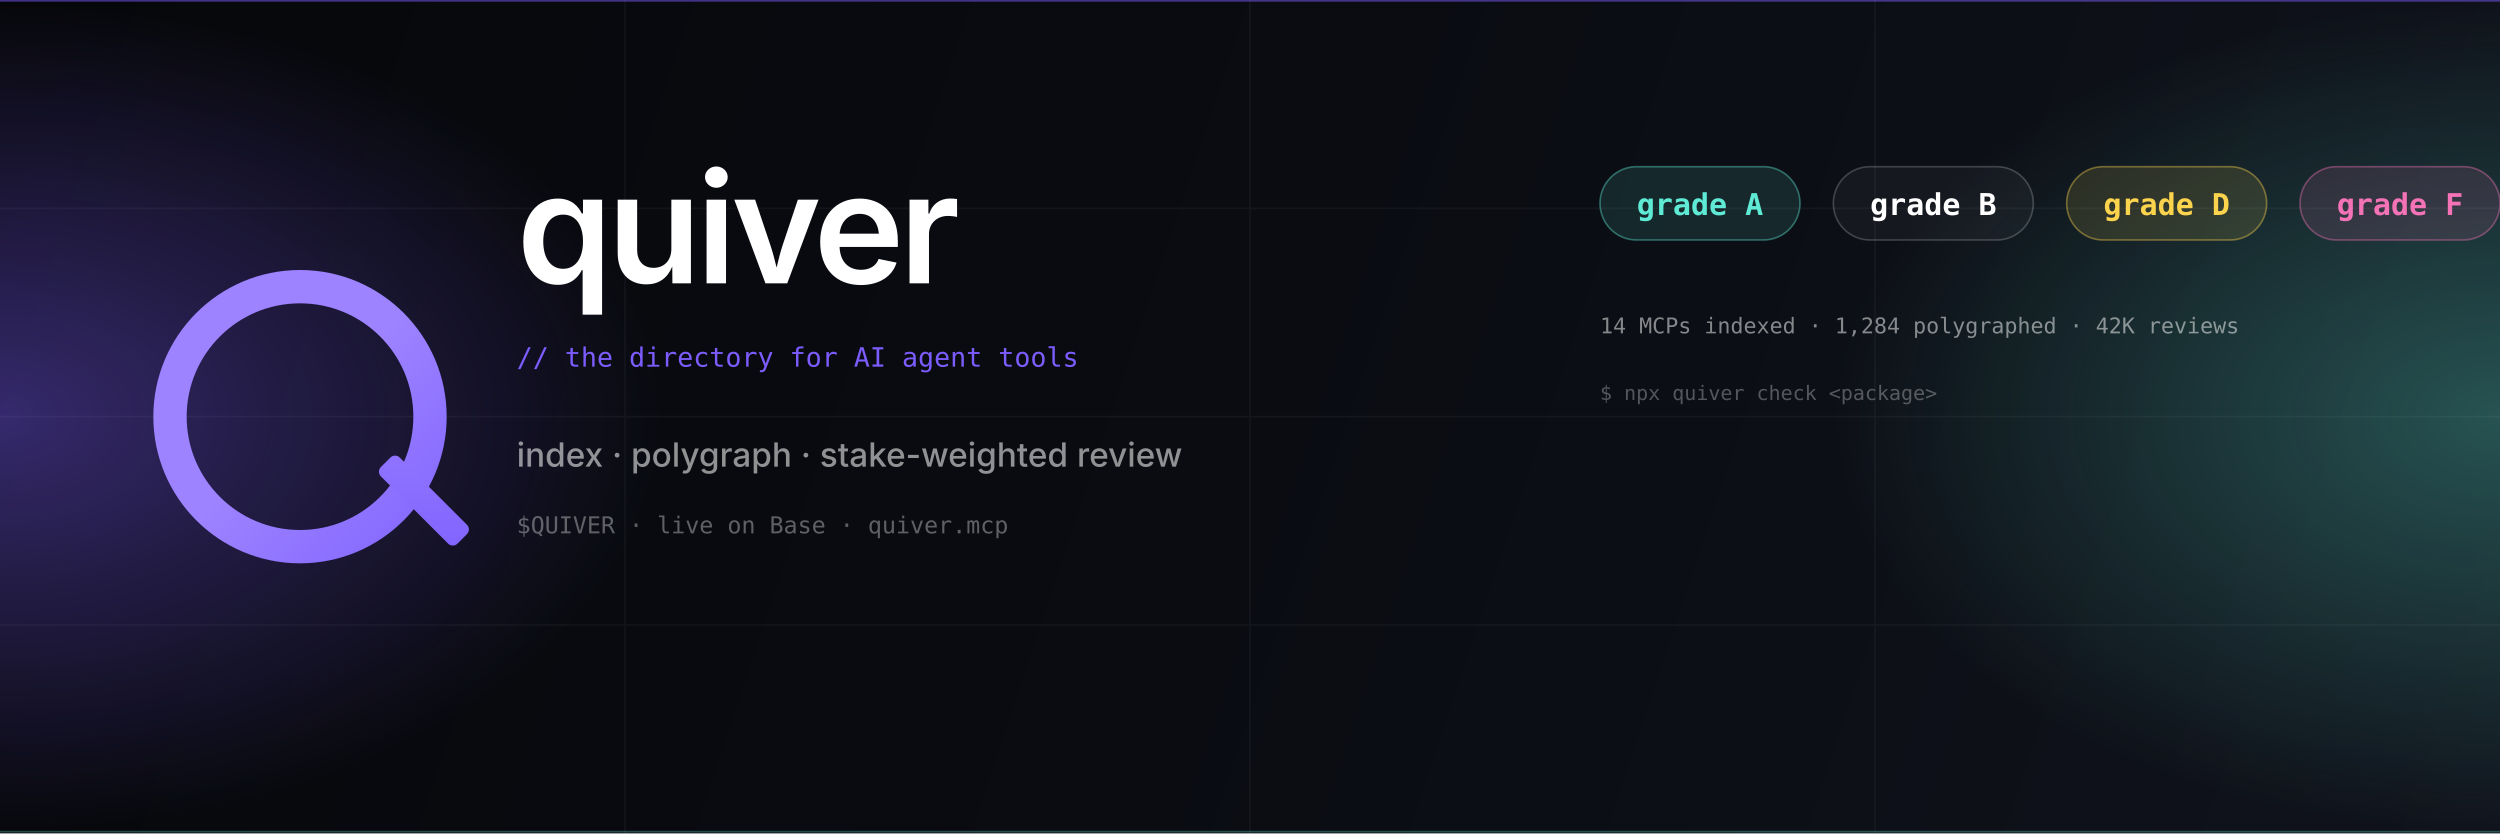
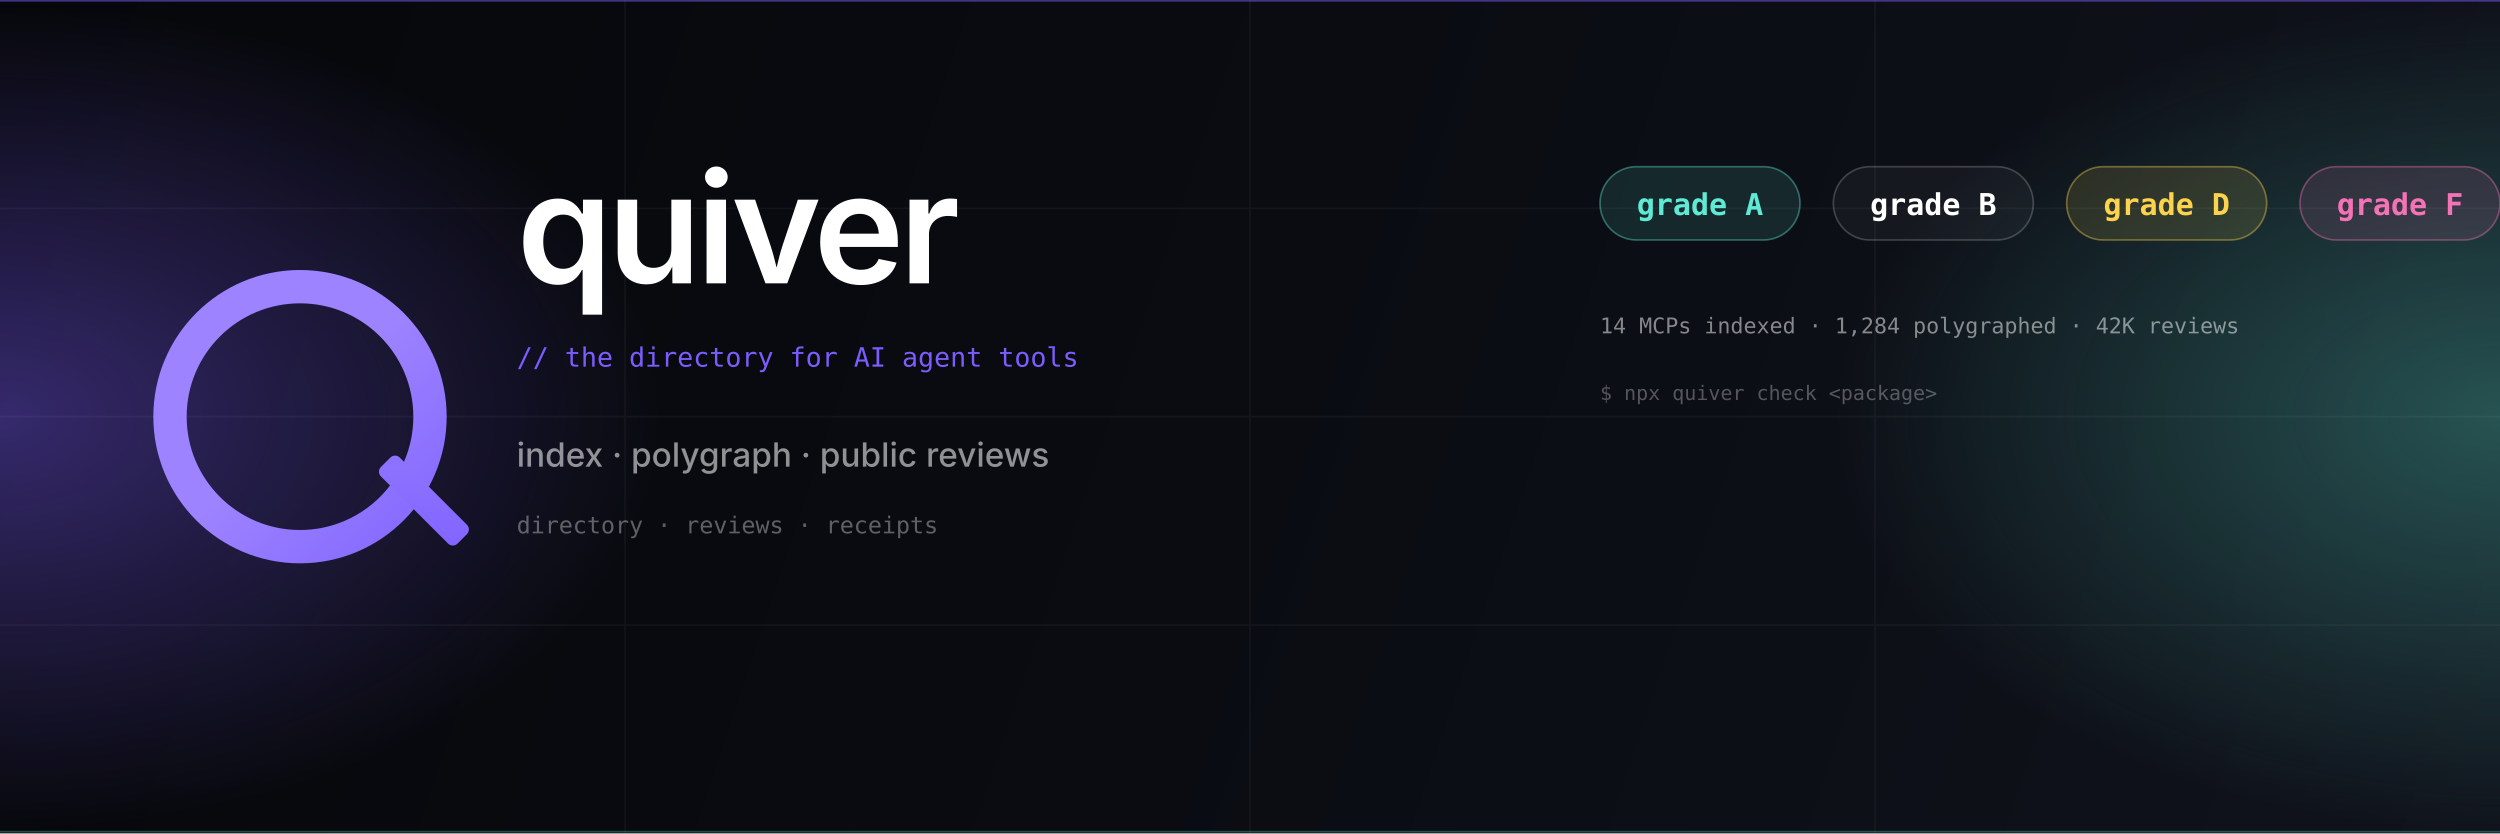
<svg xmlns="http://www.w3.org/2000/svg" viewBox="0 0 1500 500" width="1500" height="500">
  <defs>
    <linearGradient id="bg" x1="0" y1="0" x2="1500" y2="500" gradientUnits="userSpaceOnUse">
      <stop offset="0" stop-color="#06070a" />
      <stop offset="0.5" stop-color="#0a0c12" />
      <stop offset="1" stop-color="#10131c" />
    </linearGradient>
    <radialGradient id="glowL" cx="0" cy="0.5" r="0.5">
      <stop offset="0" stop-color="#7c5cff" stop-opacity="0.4" />
      <stop offset="1" stop-color="#7c5cff" stop-opacity="0" />
    </radialGradient>
    <radialGradient id="glowR" cx="1" cy="0.5" r="0.5">
      <stop offset="0" stop-color="#5eead4" stop-opacity="0.3" />
      <stop offset="1" stop-color="#5eead4" stop-opacity="0" />
    </radialGradient>
    <linearGradient id="mark" x1="0" y1="0" x2="200" y2="200" gradientUnits="userSpaceOnUse">
      <stop offset="0" stop-color="#9d83ff" />
      <stop offset="1" stop-color="#5a3aff" />
    </linearGradient>
  </defs>
  <rect width="1500" height="500" fill="url(#bg)" />
  <rect width="800" height="500" fill="url(#glowL)" />
  <rect x="700" width="800" height="500" fill="url(#glowR)" />
  <g opacity="0.04" stroke="#ffffff" stroke-width="1">
    <line x1="0" y1="125" x2="1500" y2="125" />
    <line x1="0" y1="250" x2="1500" y2="250" />
    <line x1="0" y1="375" x2="1500" y2="375" />
    <line x1="375" y1="0" x2="375" y2="500" />
    <line x1="750" y1="0" x2="750" y2="500" />
    <line x1="1125" y1="0" x2="1125" y2="500" />
  </g>
  <g transform="translate(180 250)">
    <circle cx="0" cy="0" r="78" fill="none" stroke="url(#mark)" stroke-width="20" />
    <rect x="42" y="42" width="65" height="16" rx="4" fill="url(#mark)" transform="rotate(45 74 50)" />
  </g>
  <g transform="translate(310 0)">
    <text x="0" y="170" fill="#ffffff" font-family="Space Grotesk, Inter, sans-serif" font-size="92" font-weight="600" letter-spacing="-3">quiver</text>
    <text x="0" y="220" fill="#7c5cff" font-family="JetBrains Mono, monospace" font-size="16" font-weight="500">// the directory for AI agent tools</text>
-     <text x="0" y="280" fill="rgba(255,255,255,0.55)" font-family="Inter, sans-serif" font-size="20" font-weight="500">index · polygraph · stake-weighted review</text>
-     <text x="0" y="320" fill="rgba(255,255,255,0.35)" font-family="JetBrains Mono, monospace" font-size="14">$QUIVER · live on Base · quiver.mcp</text>
+     <text x="0" y="280" fill="rgba(255,255,255,0.55)" font-family="Inter, sans-serif" font-size="20" font-weight="500">index · polygraph · public reviews</text>
+     <text x="0" y="320" fill="rgba(255,255,255,0.35)" font-family="JetBrains Mono, monospace" font-size="14">directory · reviews · receipts</text>
  </g>
  <g transform="translate(960 0)">
    <g transform="translate(0 100)">
      <rect width="120" height="44" rx="22" fill="rgba(94,234,212,0.12)" stroke="rgba(94,234,212,0.4)" stroke-width="1" />
      <text x="60" y="29" text-anchor="middle" fill="#5eead4" font-family="JetBrains Mono, monospace" font-size="18" font-weight="600">grade A</text>
    </g>
    <g transform="translate(140 100)">
      <rect width="120" height="44" rx="22" fill="rgba(255,255,255,0.04)" stroke="rgba(255,255,255,0.2)" stroke-width="1" />
      <text x="60" y="29" text-anchor="middle" fill="#ffffff" font-family="JetBrains Mono, monospace" font-size="18" font-weight="600">grade B</text>
    </g>
    <g transform="translate(280 100)">
      <rect width="120" height="44" rx="22" fill="rgba(252,211,77,0.12)" stroke="rgba(252,211,77,0.4)" stroke-width="1" />
      <text x="60" y="29" text-anchor="middle" fill="#fcd34d" font-family="JetBrains Mono, monospace" font-size="18" font-weight="600">grade D</text>
    </g>
    <g transform="translate(420 100)">
      <rect width="120" height="44" rx="22" fill="rgba(244,114,182,0.12)" stroke="rgba(244,114,182,0.4)" stroke-width="1" />
      <text x="60" y="29" text-anchor="middle" fill="#f472b6" font-family="JetBrains Mono, monospace" font-size="18" font-weight="600">grade F</text>
    </g>
    <text x="0" y="200" fill="rgba(255,255,255,0.5)" font-family="JetBrains Mono, monospace" font-size="13">14 MCPs indexed · 1,284 polygraphed · 42K reviews</text>
    <text x="0" y="240" fill="rgba(255,255,255,0.3)" font-family="JetBrains Mono, monospace" font-size="12">$ npx quiver check &lt;package&gt;</text>
  </g>
  <line x1="0" y1="0" x2="1500" y2="0" stroke="#7c5cff" stroke-width="2" stroke-opacity="0.5" />
  <line x1="0" y1="499" x2="1500" y2="499" stroke="#5eead4" stroke-width="1" stroke-opacity="0.3" />
</svg>
